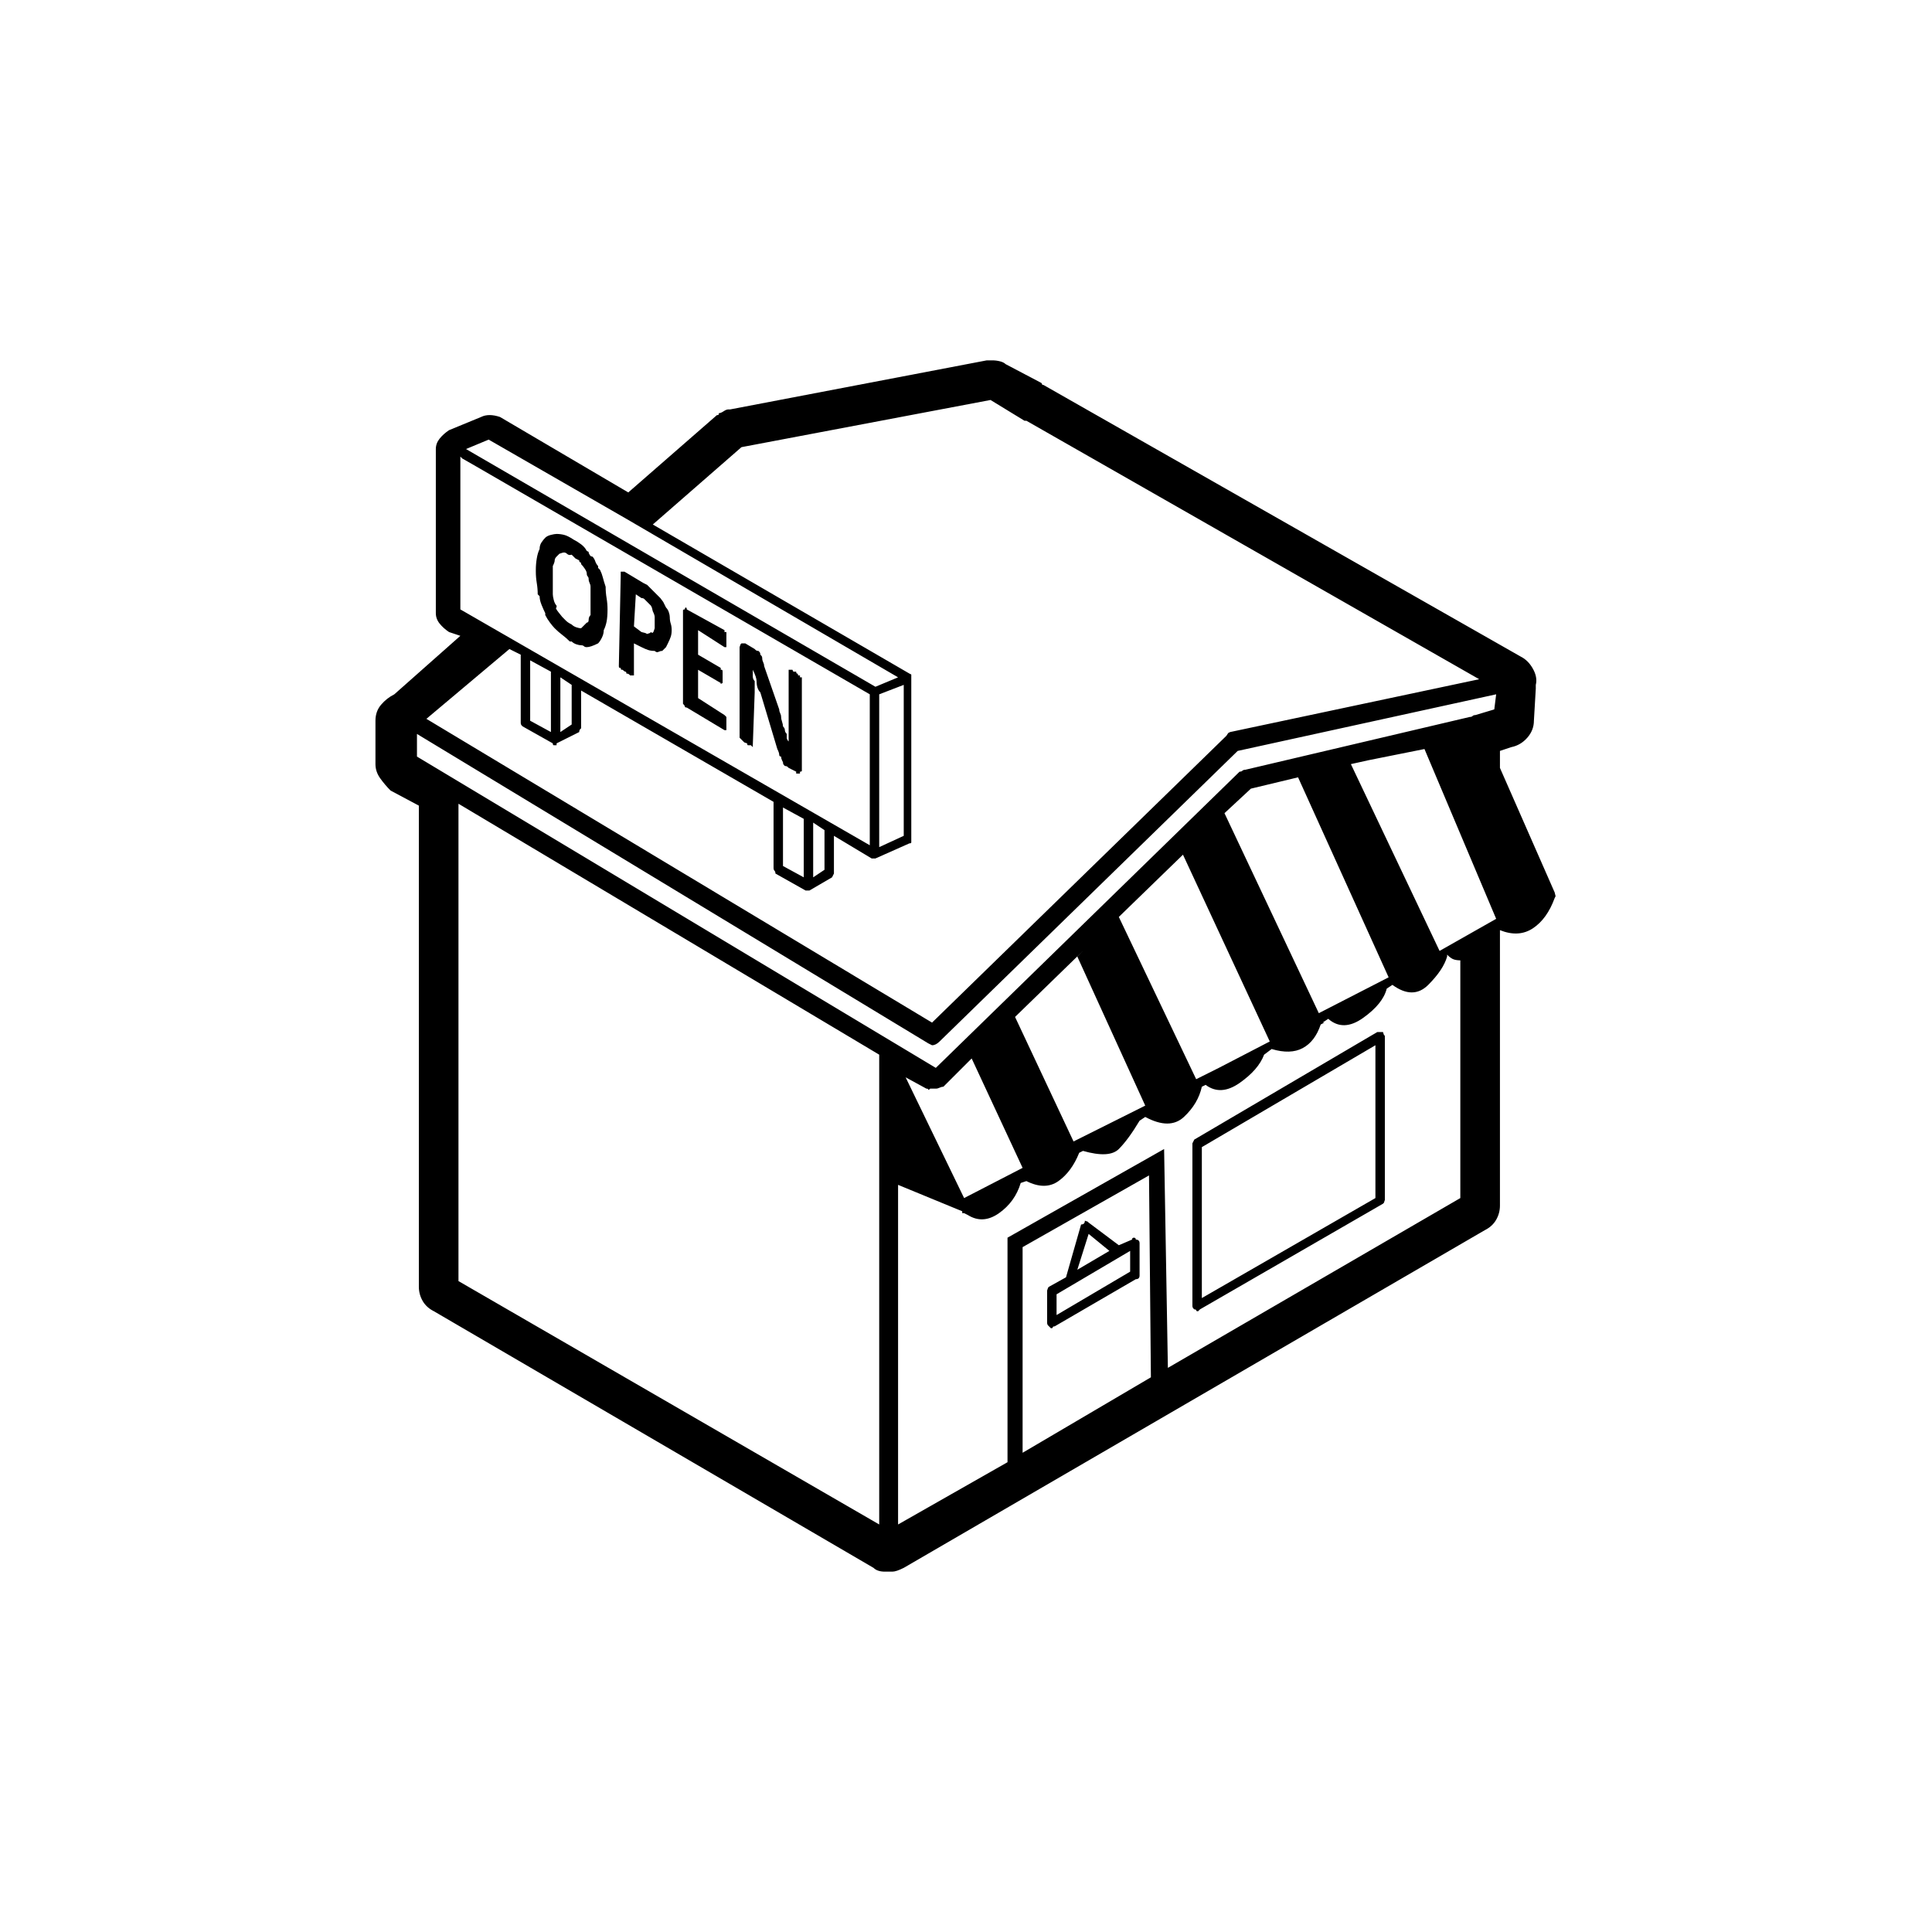
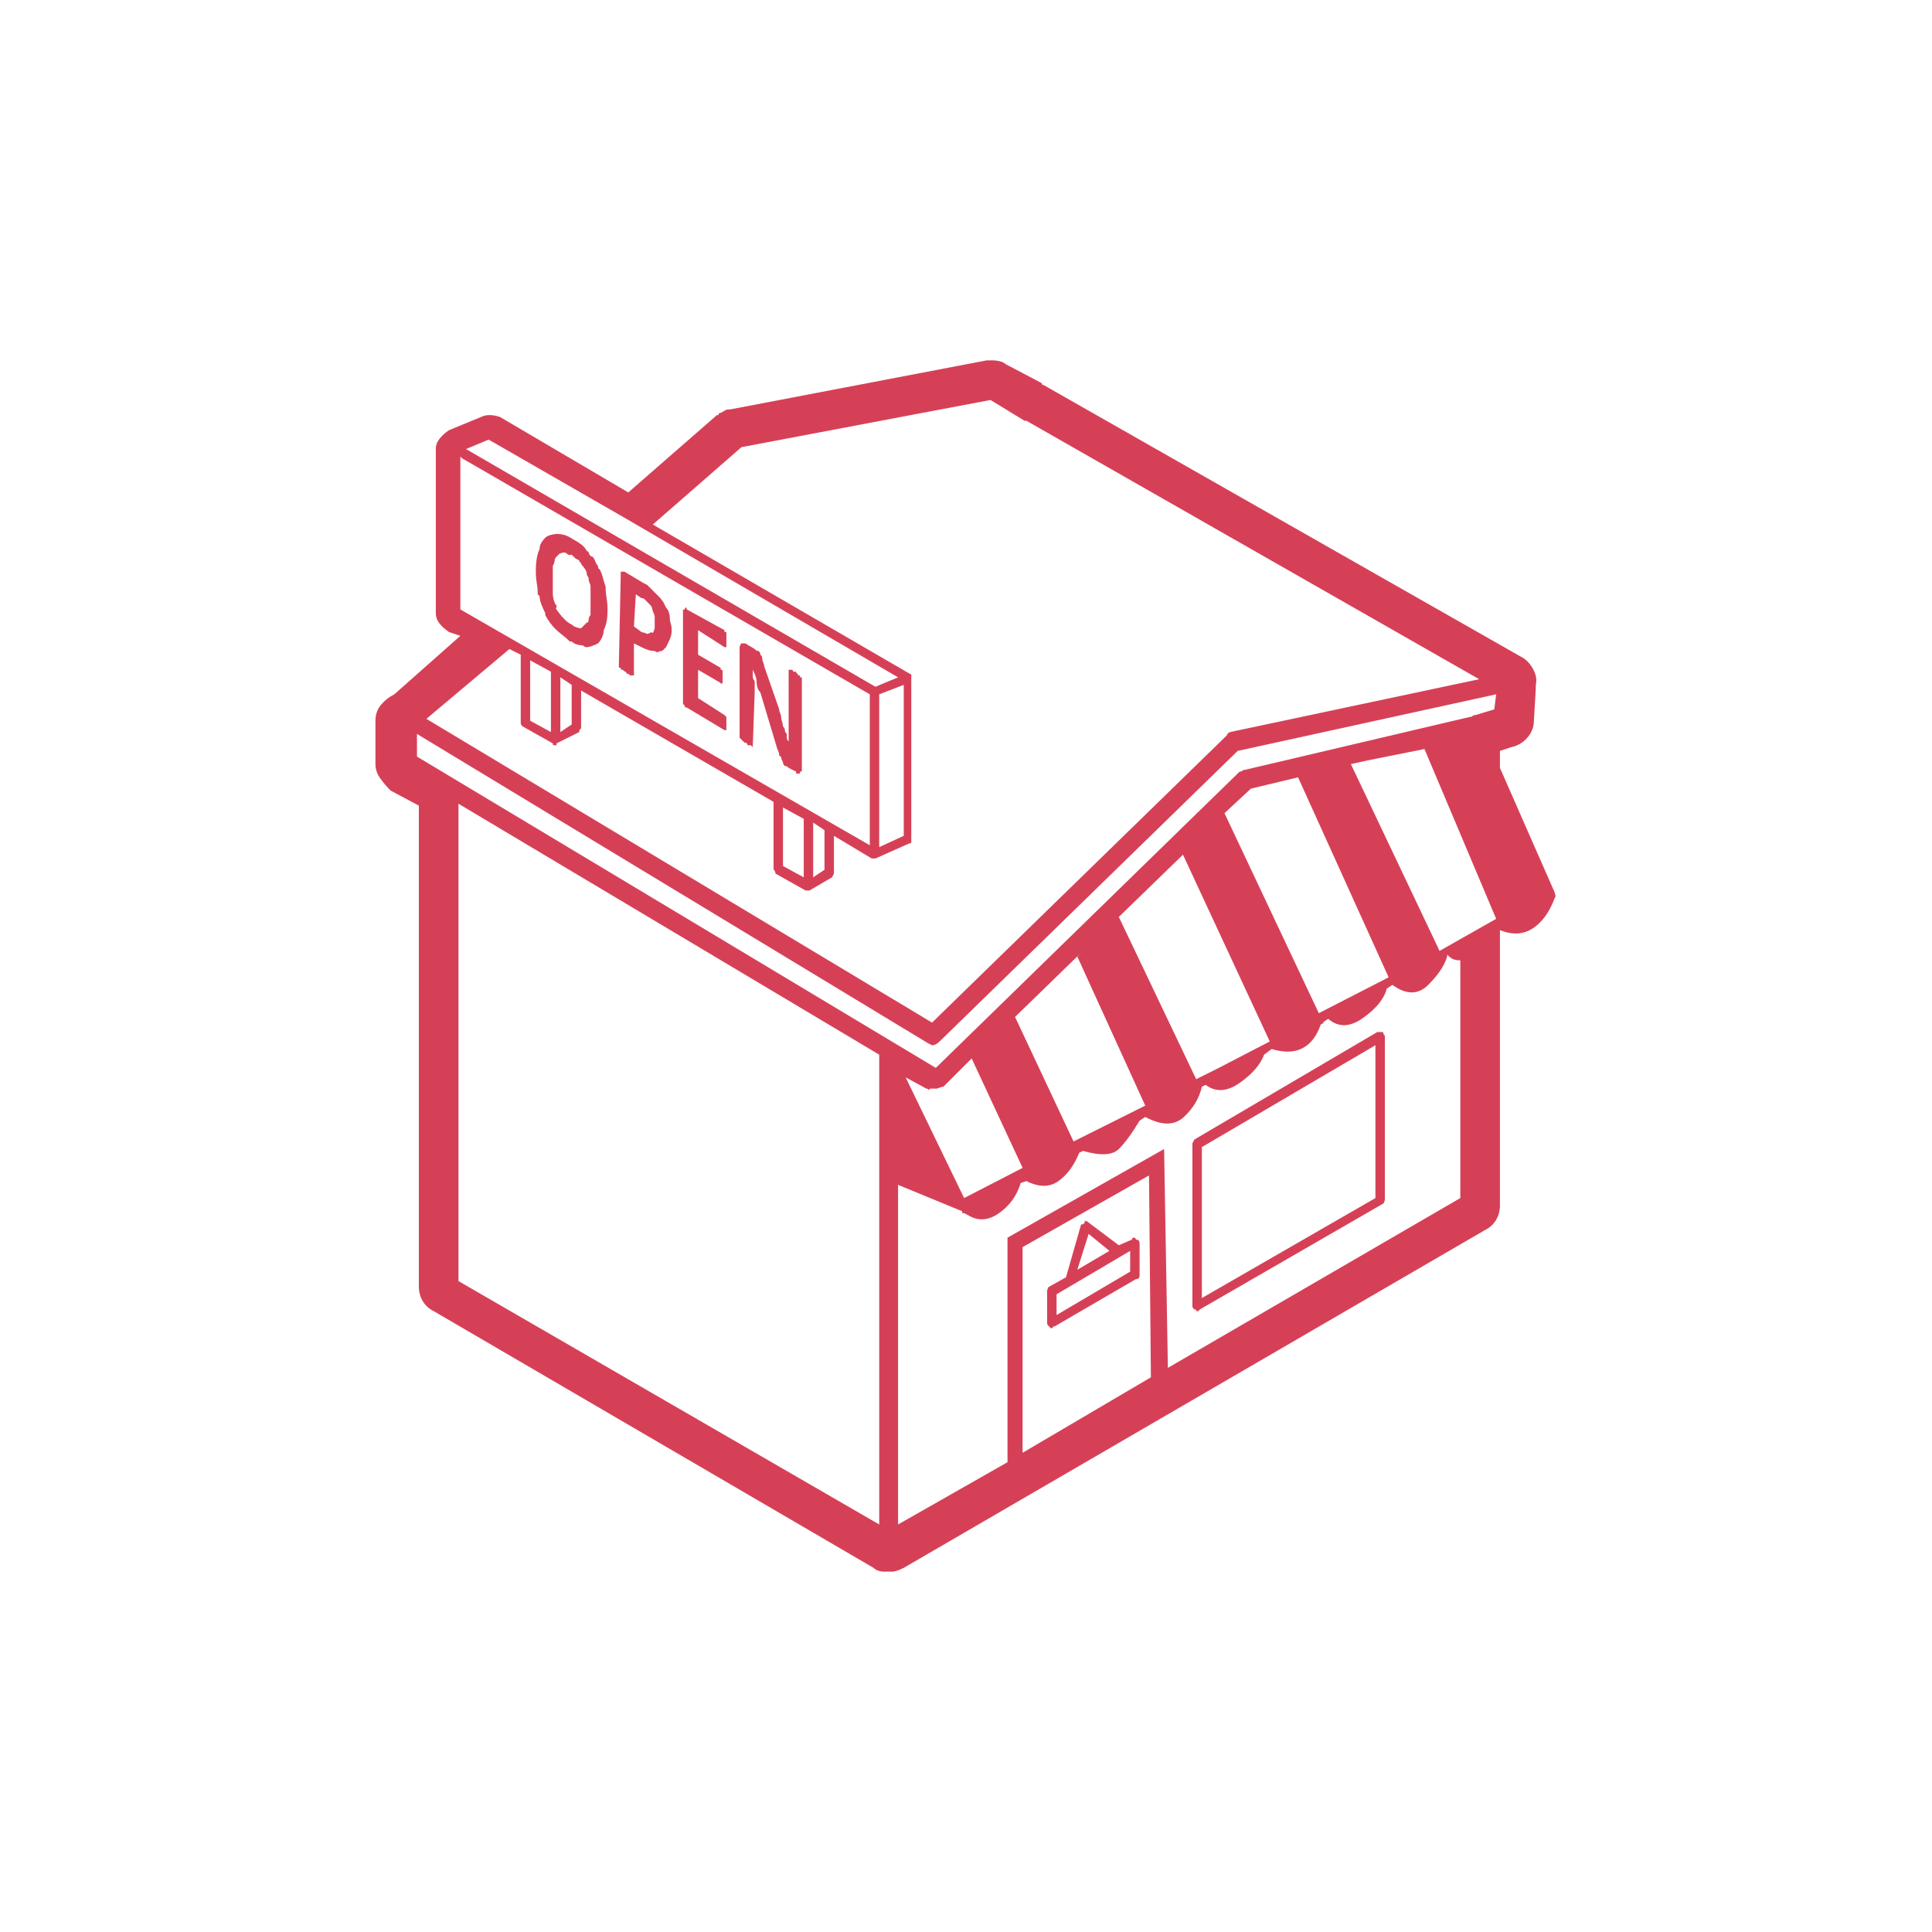
<svg xmlns="http://www.w3.org/2000/svg" version="1.1" viewBox="0 0 1024 1024">
  <g transform="matrix(1 0 0 -1 0 960)">
-     <path fill="currentColor" d="M733 413h-1.5h-1.5l-97 -57l-0.5 -1l-0.5 -1v-86q0 -1 0.5 -1.5l0.5 -0.5q1 0 1 -0.5t1 -0.5l0.5 0.5l0.5 0.5l97 56l0.5 0.5t0.5 1.5v87l-0.5 0.5t-0.5 1.5zM729 325l-92 -53v80l92 54v-81zM602 303q0 1 -1 1t-1 -1l-7 -3l-16 12l-0.5 0.5t-1.5 0.5q0 -1 -0.5 -1.5 t-1.5 -0.5l-8 -28l-9 -5l-0.5 -0.5t-0.5 -1.5v-17q0 -1 0.5 -1.5l0.5 -0.5l0.5 -0.5l0.5 -0.5q1 0 1 0.5t1 0.5l43 25q1 0 1.5 0.5t0.5 1.5v17q0 1 -0.5 1.5t-1.5 0.5zM599 286l-39 -23v11l39 23v-11v0zM577 306l11 -9l-17 -10zM824 487l-29 66v9l6 2q5 1 8.5 5t3.5 9l1 17 v0.5v1.5q1 4 -1.5 8.5t-6.5 6.5l-253 144h-0.5t-0.5 1l-19 10q-1 1 -3 1.5t-4 0.5h-2h-1l-136 -26h-0.5h-0.5q-1 0 -2.5 -1t-2.5 -1q0 -1 -0.5 -1h-0.5v0l-47 -41l-68 40q-3 1 -5.5 1t-4.5 -1l-17 -7q-3 -2 -5 -4.5t-2 -5.5v-87q0 -3 2 -5.5t5 -4.5l6 -2l-35 -31 q-4 -2 -7 -5.5t-3 -8.5v-23q0 -4 2.5 -7.5t5.5 -6.5l15 -8v-255q0 -4 2 -7.5t6 -5.5l233 -136v0v0q1 -1 2.5 -1.5t3.5 -0.5h0.5h1.5h1h1q1 0 2.5 0.5t3.5 1.5l308 179q4 2 6 5.5t2 7.5v146q10 -4 17.5 1t11.5 16l0.5 1t-0.5 2v0zM542 190v109l67 38l1 -107l-68 -40v0z M617 351l-83 -47v-119l-58 -33v180l34 -14v-0.5v-0.5h1v0v0v0l2 -1q8 -5 16.5 1t11.5 16l3 1q10 -5 17 0t11 15l2 1q14 -4 19 1t11 15l3 2q13 -7 20.5 0t9.5 16l2 1q8 -6 18 1t13 15l4 3q10 -3 16.5 0.5t9.5 12.5l2 1h-1l3 2q8 -7 18.5 0.5t12.5 15.5l3 2q11 -8 19 0t10 15 v1q2 -2 3.5 -2.5t3.5 -0.5v-126l-155 -90l-2 116v0zM243 281v253l223 -133v-249l-223 129v0zM281 610l11 -6v-32l-11 6v32v0zM297 601l6 -4v-21l-6 -4v29zM415 532l11 -6v-31l-11 6v31zM431 524l6 -4v-21l-6 -4v29zM466 592l13 5v-80l-13 -6v81v0zM332 685l144 -84l-12 -5 l-217 126l12 5zM244 701v17l1 -1l7 -4l209 -121v-80l-217 125v64v0zM221 559v12l271 -164l1 -0.5l1 -0.5q1 0 2 0.5t2 1.5l158 154l137 30l-1 -8l-10 -3q-1 0 -1.5 -0.5t-1.5 -0.5l-119 -28q-1 0 -1.5 -0.5t-1.5 -0.5l-161 -157l-275 165v0zM607 374l-38 -19l-31 66l36 35 l-3 -3zM663 542l25 6l48 -106l-37 -19l-50 106zM480 389l11 -6q1 0 1 -0.5t1 0.5h3v0v0q1 0 2 0.5t2 0.5v0v0l7 7l8 8l27 -58l-31 -16l-31 64v0zM634 388l-41 86l34 33l46 -99l-27 -14l-12 -6v0zM763 456l-47 99l9 2l30 6l38 -90zM652 572l-1 -0.5t-1 -1.5l-156 -152 l-268 161l44 37l6 -3v-36q0 -1 0.5 -1.5l0.5 -0.5l16 -9q0 -1 0.5 -1h0.5h1v1l12 6q0 1 0.5 1.5l0.5 0.5v20l102 -59v-35q0 -1 0.5 -1.5t0.5 -1.5l16 -9h0.5h0.5h0.5h0.5l12 7l0.5 1l0.5 1v20l20 -12h0.5h0.5h1v0l18 8q1 0 1 0.5v1.5v86v0.5v0.5v0v0v0v0v0.5t-1 0.5l-136 79 l47 41l132 25l18 -11h0.5h0.5l240 -137l-132 -28v0zM285 645v0v0l0.5 -0.5l0.5 -0.5q0 -2 1 -4.5t2 -4.5v-0.5v-0.5v0v0q1 -2 2.5 -4t2.5 -3q2 -2 4 -3.5t4 -3.5h1v0q1 -1 2.5 -1.5t2.5 -0.5t1.5 -0.5t1.5 -0.5t2.5 0.5t3.5 1.5q1 1 2 3t1 4q1 2 1.5 4.5t0.5 6.5q0 3 -0.5 6 t-0.5 6q-1 3 -1.5 5t-1.5 4v0v0l-1 1v1q-1 1 -1.5 2.5t-1.5 2.5q-1 0 -1.5 1l-0.5 1v0.5t-1 0.5q-1 2 -3 3.5t-4 2.5v0v0q-3 2 -5 2.5t-4 0.5q-1 0 -3 -0.5t-3 -1.5t-2 -2.5t-1 -3.5q-1 -2 -1.5 -5t-0.5 -6v-0.5v-0.5q0 -3 0.5 -6t0.5 -6v0zM307 663q0 -1 0.5 -1t0.5 -1v0v0 q1 -1 2 -2.5t1 -2.5t0.5 -1.5t0.5 -1.5v0v0q0 -1 0.5 -2t0.5 -2v-4v-4v-3.5v-3.5q-1 -1 -1 -2.5t-1 -1.5l-1.5 -1.5l-1.5 -1.5q-1 0 -2.5 0.5t-2.5 1.5q-2 1 -3 2l-2 2t-2 2.5t-1 2.5v0v1v0v0q-1 1 -1.5 3t-0.5 3v3v2v0v1v1v1v4v3q1 2 1 3t1 2l1.5 1.5t1.5 0.5t2.5 -0.5 t2.5 -0.5l2 -2t2 -1zM329 606q0 -1 0.5 -1h0.5q1 -1 1.5 -1t0.5 -1q1 0 1.5 -0.5l0.5 -0.5h1v0h1v0v0v1v16l4 -2q2 -1 3.5 -1.5t3.5 -0.5q1 -1 2 -0.5t2 0.5l2 2t1 2q1 2 1.5 3.5t0.5 3.5t-0.5 3.5t-0.5 3.5q0 1 -0.5 2.5t-1.5 2.5l-1.5 3t-1.5 2l-2 2l-2 2l-1.5 1.5 l-1.5 1.5l-1 0.5l-1 0.5l-10 6h-0.5h-1.5v-0.5v-1.5l-1 -48v0v0q0 -1 0.5 -1h0.5v0zM337 645l3 -2q1 0 1.5 -0.5l0.5 -0.5l1.5 -1.5l1.5 -1.5l0.5 -1t0.5 -2q1 -2 1 -3v-2v-2v-2t-0.5 -1.5t-1.5 -0.5l-0.5 -0.5t-1.5 -0.5l-1 0.5t-2 0.5l-4 3l1 17v0zM364 585l20 -12v0v0 h0.5h0.5v1v1v0.5v0.5v1.5v0.5v1.5v0.5l-0.5 0.5l-0.5 0.5v0v0l-14 9v15l12 -7v-1v0v0.5t1 0.5v0.5v0.5v0.5v1.5v0.5v1.5v0.5v0.5q0 1 -0.5 1h-0.5v0.5v0.5l-12 7v13l14 -9v0v0h1v1v0v1v0.5v1.5v0.5v1.5v0.5v0.5v0.5v0.5h-1v1l-20 11q0 1 -0.5 1t-0.5 -1q-1 0 -1 -0.5v-1.5 v-45v-2v-1q1 -1 1 -1.5t1 -0.5v0zM393 568l0.5 -0.5l0.5 -0.5l0.5 -0.5t1.5 -0.5q0 -1 0.5 -1h0.5h1l1 -1v0.5v0.5v0v0l1 28v2.5v3.5q-1 1 -1 2.5v3.5v0q1 -2 1.5 -3.5t0.5 -2.5q0 -2 0.5 -3.5t1.5 -2.5l9 -30q1 -2 1 -3t1 -1q0 -1 0.5 -2l0.5 -1q0 -1 0.5 -1.5l0.5 -0.5 q1 0 1.5 -0.5l0.5 -0.5l4 -2v-1h1h0.5h0.5v0.5v0.5q1 0 1 0.5v1.5v47v0v1v0h-1v1h-1q0 1 -0.5 1t-0.5 1h-1.5t-0.5 1h-1v0h-1v0v-0.5v-0.5v-25v-2.5v-3.5v-2.5v-3.5v0q-1 1 -1 2v2q-1 1 -1 2t-1 2q0 1 -0.5 2.5t-0.5 2.5t-0.5 2t-0.5 2l-8 23q0 1 -0.5 2t-0.5 2t-0.5 1.5 l-0.5 0.5q0 1 -0.5 1.5l-0.5 0.5q-1 0 -1.5 0.5l-0.5 0.5l-5 3h-0.5h-1.5l-0.5 -0.5t-0.5 -1.5v-47v-1v0l0.5 -0.5l0.5 -0.5v0z" />
+     <path fill="#d64057" d="M733 413h-1.5h-1.5l-97 -57l-0.5 -1l-0.5 -1v-86q0 -1 0.5 -1.5l0.5 -0.5q1 0 1 -0.5t1 -0.5l0.5 0.5l0.5 0.5l97 56l0.5 0.5t0.5 1.5v87l-0.5 0.5t-0.5 1.5zM729 325l-92 -53v80l92 54v-81zM602 303q0 1 -1 1t-1 -1l-7 -3l-16 12l-0.5 0.5t-1.5 0.5q0 -1 -0.5 -1.5 t-1.5 -0.5l-8 -28l-9 -5l-0.5 -0.5t-0.5 -1.5v-17q0 -1 0.5 -1.5l0.5 -0.5l0.5 -0.5l0.5 -0.5q1 0 1 0.5t1 0.5l43 25q1 0 1.5 0.5t0.5 1.5v17q0 1 -0.5 1.5t-1.5 0.5zM599 286l-39 -23v11l39 23v-11v0zM577 306l11 -9l-17 -10zM824 487l-29 66v9l6 2q5 1 8.5 5t3.5 9l1 17 v0.5v1.5q1 4 -1.5 8.5t-6.5 6.5l-253 144h-0.5t-0.5 1l-19 10q-1 1 -3 1.5t-4 0.5h-2h-1l-136 -26h-0.5h-0.5q-1 0 -2.5 -1t-2.5 -1q0 -1 -0.5 -1h-0.5v0l-47 -41l-68 40q-3 1 -5.5 1t-4.5 -1l-17 -7q-3 -2 -5 -4.5t-2 -5.5v-87q0 -3 2 -5.5t5 -4.5l6 -2l-35 -31 q-4 -2 -7 -5.5t-3 -8.5v-23q0 -4 2.5 -7.5t5.5 -6.5l15 -8v-255q0 -4 2 -7.5t6 -5.5l233 -136v0v0q1 -1 2.5 -1.5t3.5 -0.5h0.5h1.5h1h1q1 0 2.5 0.5t3.5 1.5l308 179q4 2 6 5.5t2 7.5v146q10 -4 17.5 1t11.5 16l0.5 1t-0.5 2v0zM542 190v109l67 38l1 -107l-68 -40v0z M617 351l-83 -47v-119l-58 -33v180l34 -14v-0.5v-0.5h1v0v0v0l2 -1q8 -5 16.5 1t11.5 16l3 1q10 -5 17 0t11 15l2 1q14 -4 19 1t11 15l3 2q13 -7 20.5 0t9.5 16l2 1q8 -6 18 1t13 15l4 3q10 -3 16.5 0.5t9.5 12.5l2 1h-1l3 2q8 -7 18.5 0.5t12.5 15.5l3 2q11 -8 19 0t10 15 v1q2 -2 3.5 -2.5t3.5 -0.5v-126l-155 -90l-2 116v0zM243 281v253l223 -133v-249l-223 129v0zM281 610l11 -6v-32l-11 6v32v0zM297 601l6 -4v-21l-6 -4v29zM415 532l11 -6v-31l-11 6v31zM431 524l6 -4v-21l-6 -4v29zM466 592l13 5v-80l-13 -6v81v0zM332 685l144 -84l-12 -5 l-217 126l12 5zM244 701v17l1 -1l7 -4l209 -121v-80l-217 125v64v0zM221 559v12l271 -164l1 -0.5l1 -0.5q1 0 2 0.5t2 1.5l158 154l137 30l-1 -8l-10 -3q-1 0 -1.5 -0.5t-1.5 -0.5l-119 -28q-1 0 -1.5 -0.5t-1.5 -0.5l-161 -157l-275 165v0zM607 374l-38 -19l-31 66l36 35 l-3 -3zM663 542l25 6l48 -106l-37 -19l-50 106zM480 389l11 -6q1 0 1 -0.5t1 0.5h3v0v0q1 0 2 0.5t2 0.5v0v0l7 7l8 8l27 -58l-31 -16l-31 64v0zM634 388l-41 86l34 33l46 -99l-27 -14l-12 -6v0zM763 456l-47 99l9 2l30 6l38 -90zM652 572l-1 -0.5t-1 -1.5l-156 -152 l-268 161l44 37l6 -3v-36q0 -1 0.5 -1.5l0.5 -0.5l16 -9q0 -1 0.5 -1h0.5h1v1l12 6q0 1 0.5 1.5l0.5 0.5v20l102 -59v-35q0 -1 0.5 -1.5t0.5 -1.5l16 -9h0.5h0.5h0.5h0.5l12 7l0.5 1l0.5 1v20l20 -12h0.5h0.5h1v0l18 8q1 0 1 0.5v1.5v86v0.5v0.5v0v0v0v0v0.5t-1 0.5l-136 79 l47 41l132 25l18 -11h0.5h0.5l240 -137l-132 -28v0zM285 645v0v0l0.5 -0.5l0.5 -0.5q0 -2 1 -4.5t2 -4.5v-0.5v-0.5v0v0q1 -2 2.5 -4t2.5 -3q2 -2 4 -3.5t4 -3.5h1v0q1 -1 2.5 -1.5t2.5 -0.5t1.5 -0.5t1.5 -0.5t2.5 0.5t3.5 1.5q1 1 2 3t1 4q1 2 1.5 4.5t0.5 6.5q0 3 -0.5 6 t-0.5 6q-1 3 -1.5 5t-1.5 4v0v0l-1 1v1q-1 1 -1.5 2.5t-1.5 2.5q-1 0 -1.5 1l-0.5 1v0.5t-1 0.5q-1 2 -3 3.5t-4 2.5v0v0q-3 2 -5 2.5t-4 0.5q-1 0 -3 -0.5t-3 -1.5t-2 -2.5t-1 -3.5q-1 -2 -1.5 -5t-0.5 -6v-0.5v-0.5q0 -3 0.5 -6t0.5 -6v0zM307 663q0 -1 0.5 -1t0.5 -1v0v0 q1 -1 2 -2.5t1 -2.5t0.5 -1.5t0.5 -1.5v0v0q0 -1 0.5 -2t0.5 -2v-4v-4v-3.5v-3.5q-1 -1 -1 -2.5t-1 -1.5l-1.5 -1.5l-1.5 -1.5q-1 0 -2.5 0.5t-2.5 1.5q-2 1 -3 2l-2 2t-2 2.5t-1 2.5v0v1v0v0q-1 1 -1.5 3t-0.5 3v3v2v0v1v1v1v4v3q1 2 1 3t1 2l1.5 1.5t1.5 0.5t2.5 -0.5 t2.5 -0.5l2 -2t2 -1zM329 606q0 -1 0.5 -1h0.5q1 -1 1.5 -1t0.5 -1q1 0 1.5 -0.5l0.5 -0.5h1v0h1v0v0v1v16l4 -2q2 -1 3.5 -1.5t3.5 -0.5q1 -1 2 -0.5t2 0.5l2 2t1 2q1 2 1.5 3.5t0.5 3.5t-0.5 3.5t-0.5 3.5q0 1 -0.5 2.5t-1.5 2.5l-1.5 3t-1.5 2l-2 2l-2 2l-1.5 1.5 l-1.5 1.5l-1 0.5l-1 0.5l-10 6h-0.5h-1.5v-0.5v-1.5l-1 -48v0v0q0 -1 0.5 -1h0.5v0zM337 645l3 -2q1 0 1.5 -0.5l0.5 -0.5l1.5 -1.5l1.5 -1.5l0.5 -1t0.5 -2q1 -2 1 -3v-2v-2v-2t-0.5 -1.5t-1.5 -0.5l-0.5 -0.5t-1.5 -0.5l-1 0.5t-2 0.5l-4 3l1 17v0zM364 585l20 -12v0v0 h0.5h0.5v1v1v0.5v0.5v1.5v0.5v1.5v0.5l-0.5 0.5l-0.5 0.5v0v0l-14 9v15l12 -7v-1v0v0.5t1 0.5v0.5v0.5v0.5v1.5v0.5v1.5v0.5v0.5q0 1 -0.5 1h-0.5v0.5v0.5l-12 7v13l14 -9v0v0h1v1v0v1v0.5v1.5v0.5v1.5v0.5v0.5v0.5v0.5h-1v1l-20 11q0 1 -0.5 1t-0.5 -1q-1 0 -1 -0.5v-1.5 v-45v-2v-1q1 -1 1 -1.5t1 -0.5v0zM393 568l0.5 -0.5l0.5 -0.5l0.5 -0.5t1.5 -0.5q0 -1 0.5 -1h0.5h1l1 -1v0.5v0.5v0v0l1 28v2.5v3.5q-1 1 -1 2.5v3.5v0q1 -2 1.5 -3.5t0.5 -2.5q0 -2 0.5 -3.5t1.5 -2.5l9 -30q1 -2 1 -3t1 -1q0 -1 0.5 -2l0.5 -1q0 -1 0.5 -1.5l0.5 -0.5 q1 0 1.5 -0.5l0.5 -0.5l4 -2v-1h1h0.5h0.5v0.5v0.5q1 0 1 0.5v1.5v47v0v1v0h-1v1h-1q0 1 -0.5 1t-0.5 1h-1.5t-0.5 1h-1v0h-1v0v-0.5v-0.5v-25v-2.5v-3.5v-2.5v-3.5v0q-1 1 -1 2v2q-1 1 -1 2t-1 2q0 1 -0.5 2.5t-0.5 2.5t-0.5 2t-0.5 2l-8 23q0 1 -0.5 2t-0.5 2t-0.5 1.5 l-0.5 0.5q0 1 -0.5 1.5l-0.5 0.5q-1 0 -1.5 0.5l-0.5 0.5l-5 3h-0.5h-1.5l-0.5 -0.5t-0.5 -1.5v-47v-1v0l0.5 -0.5l0.5 -0.5v0z" />
  </g>
</svg>
